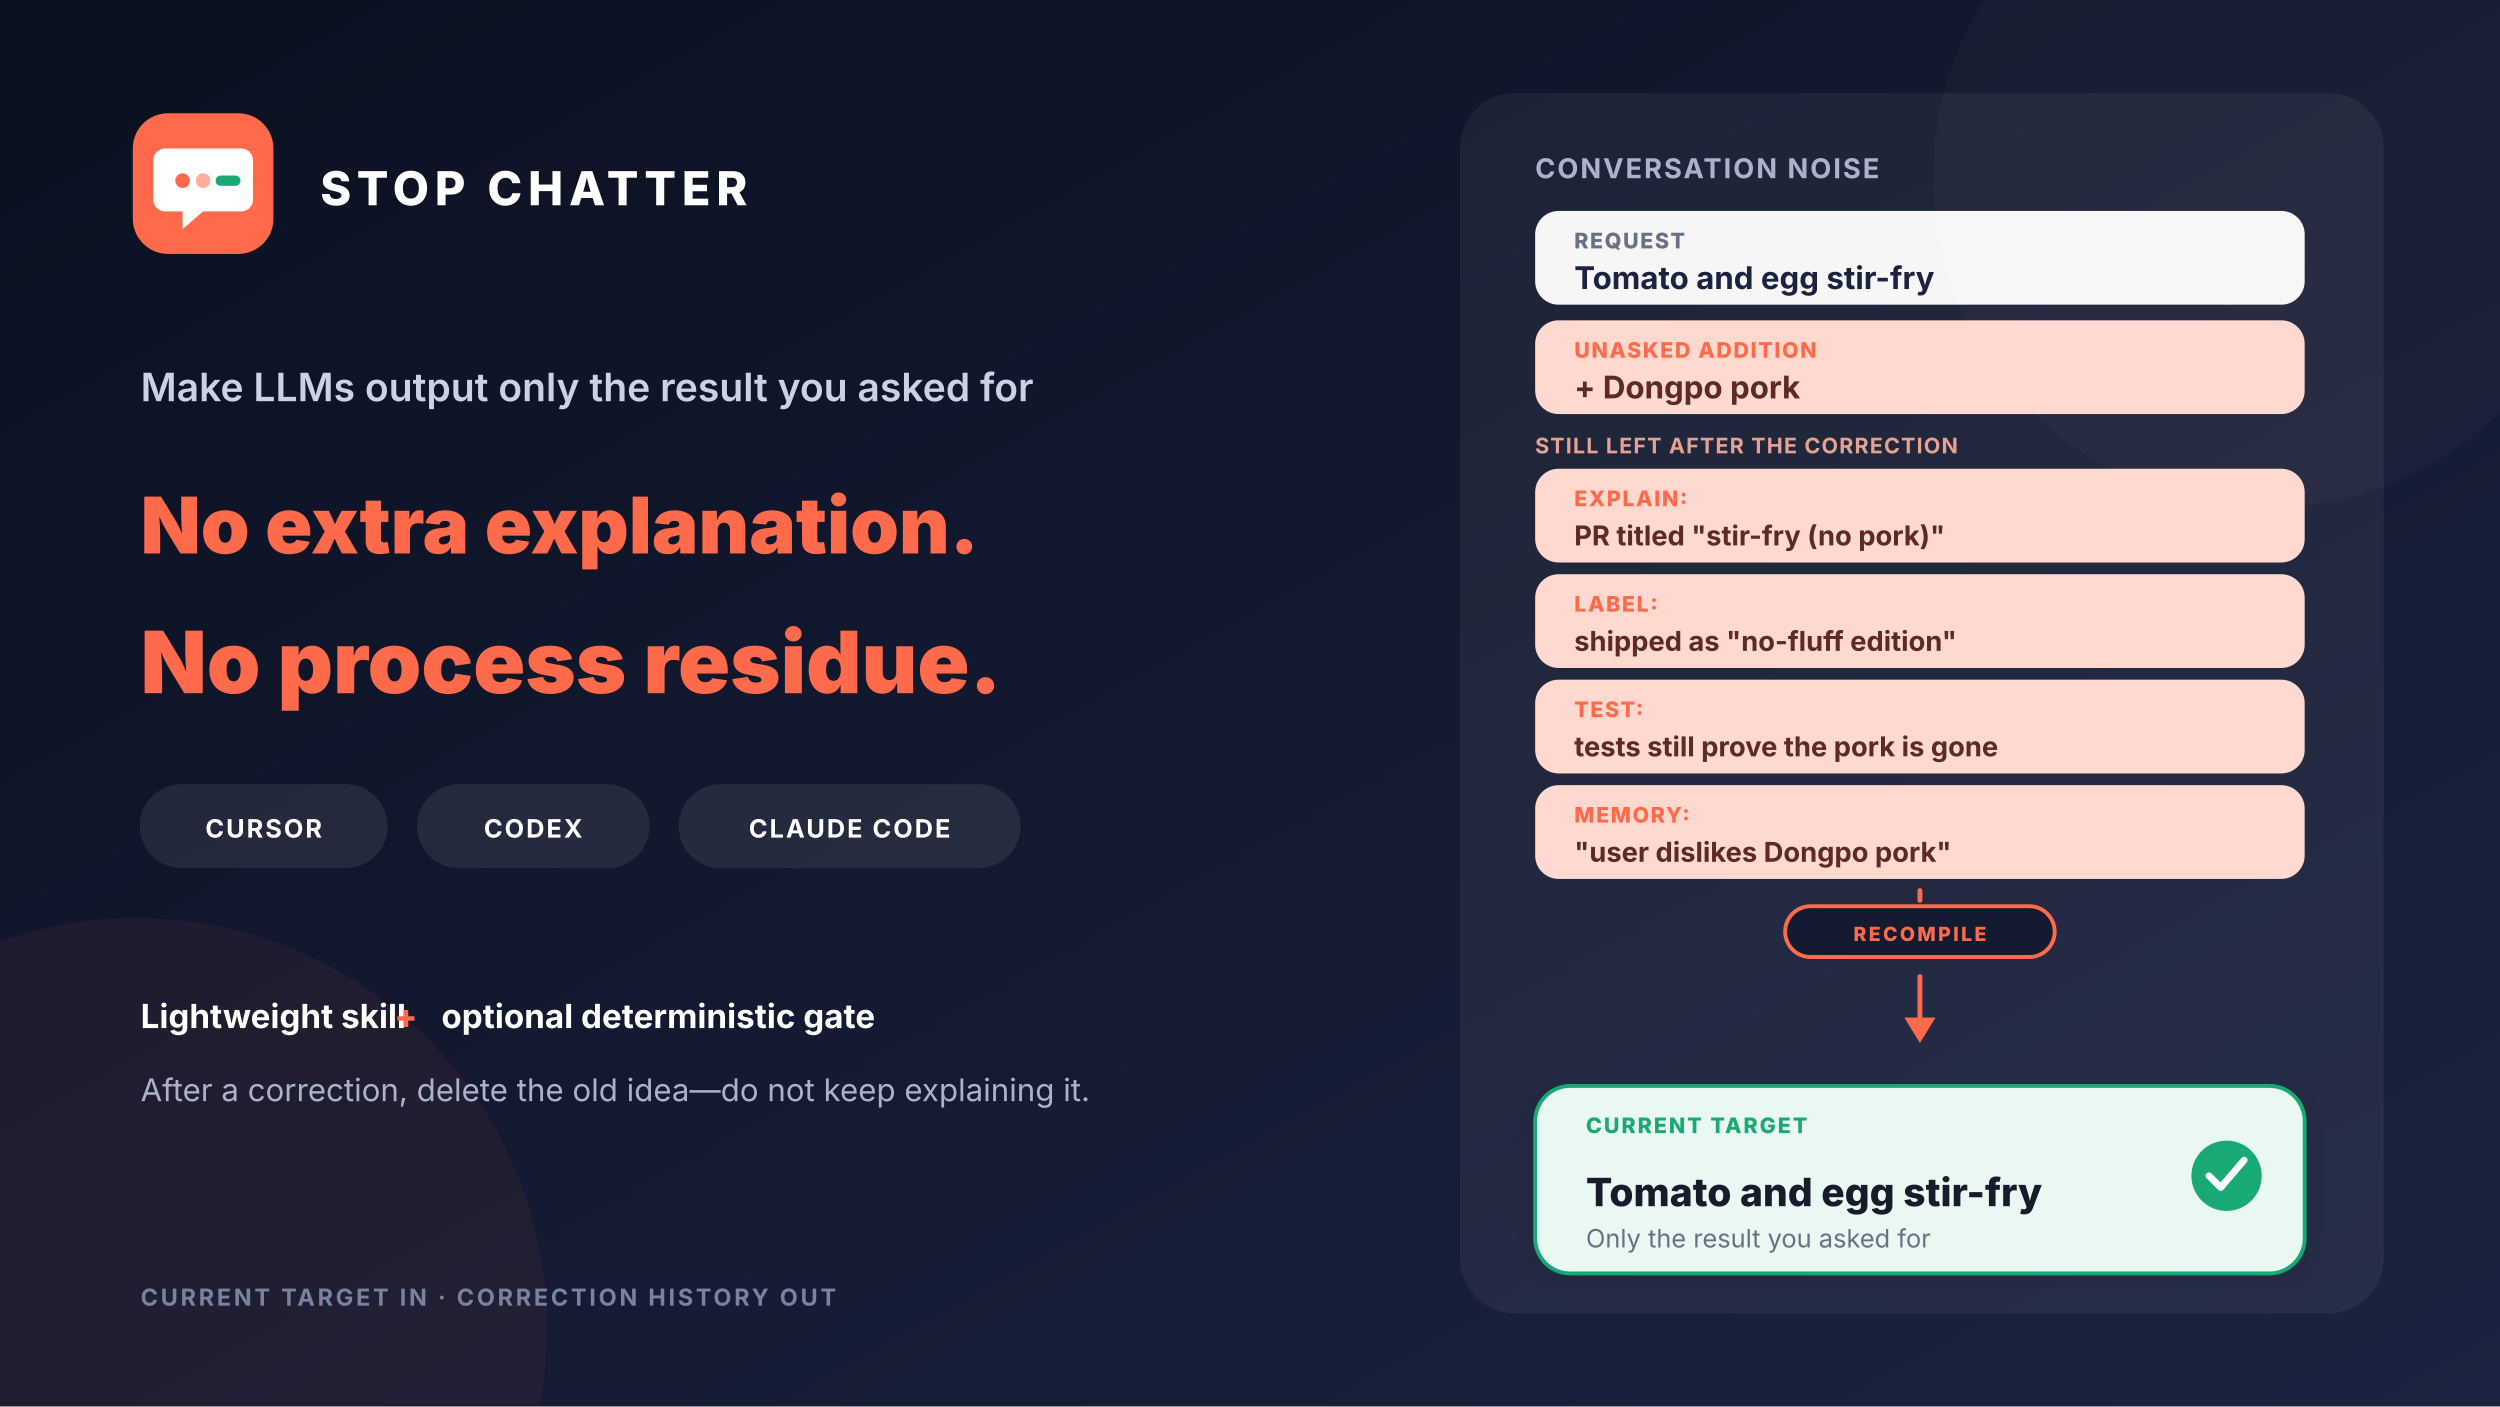
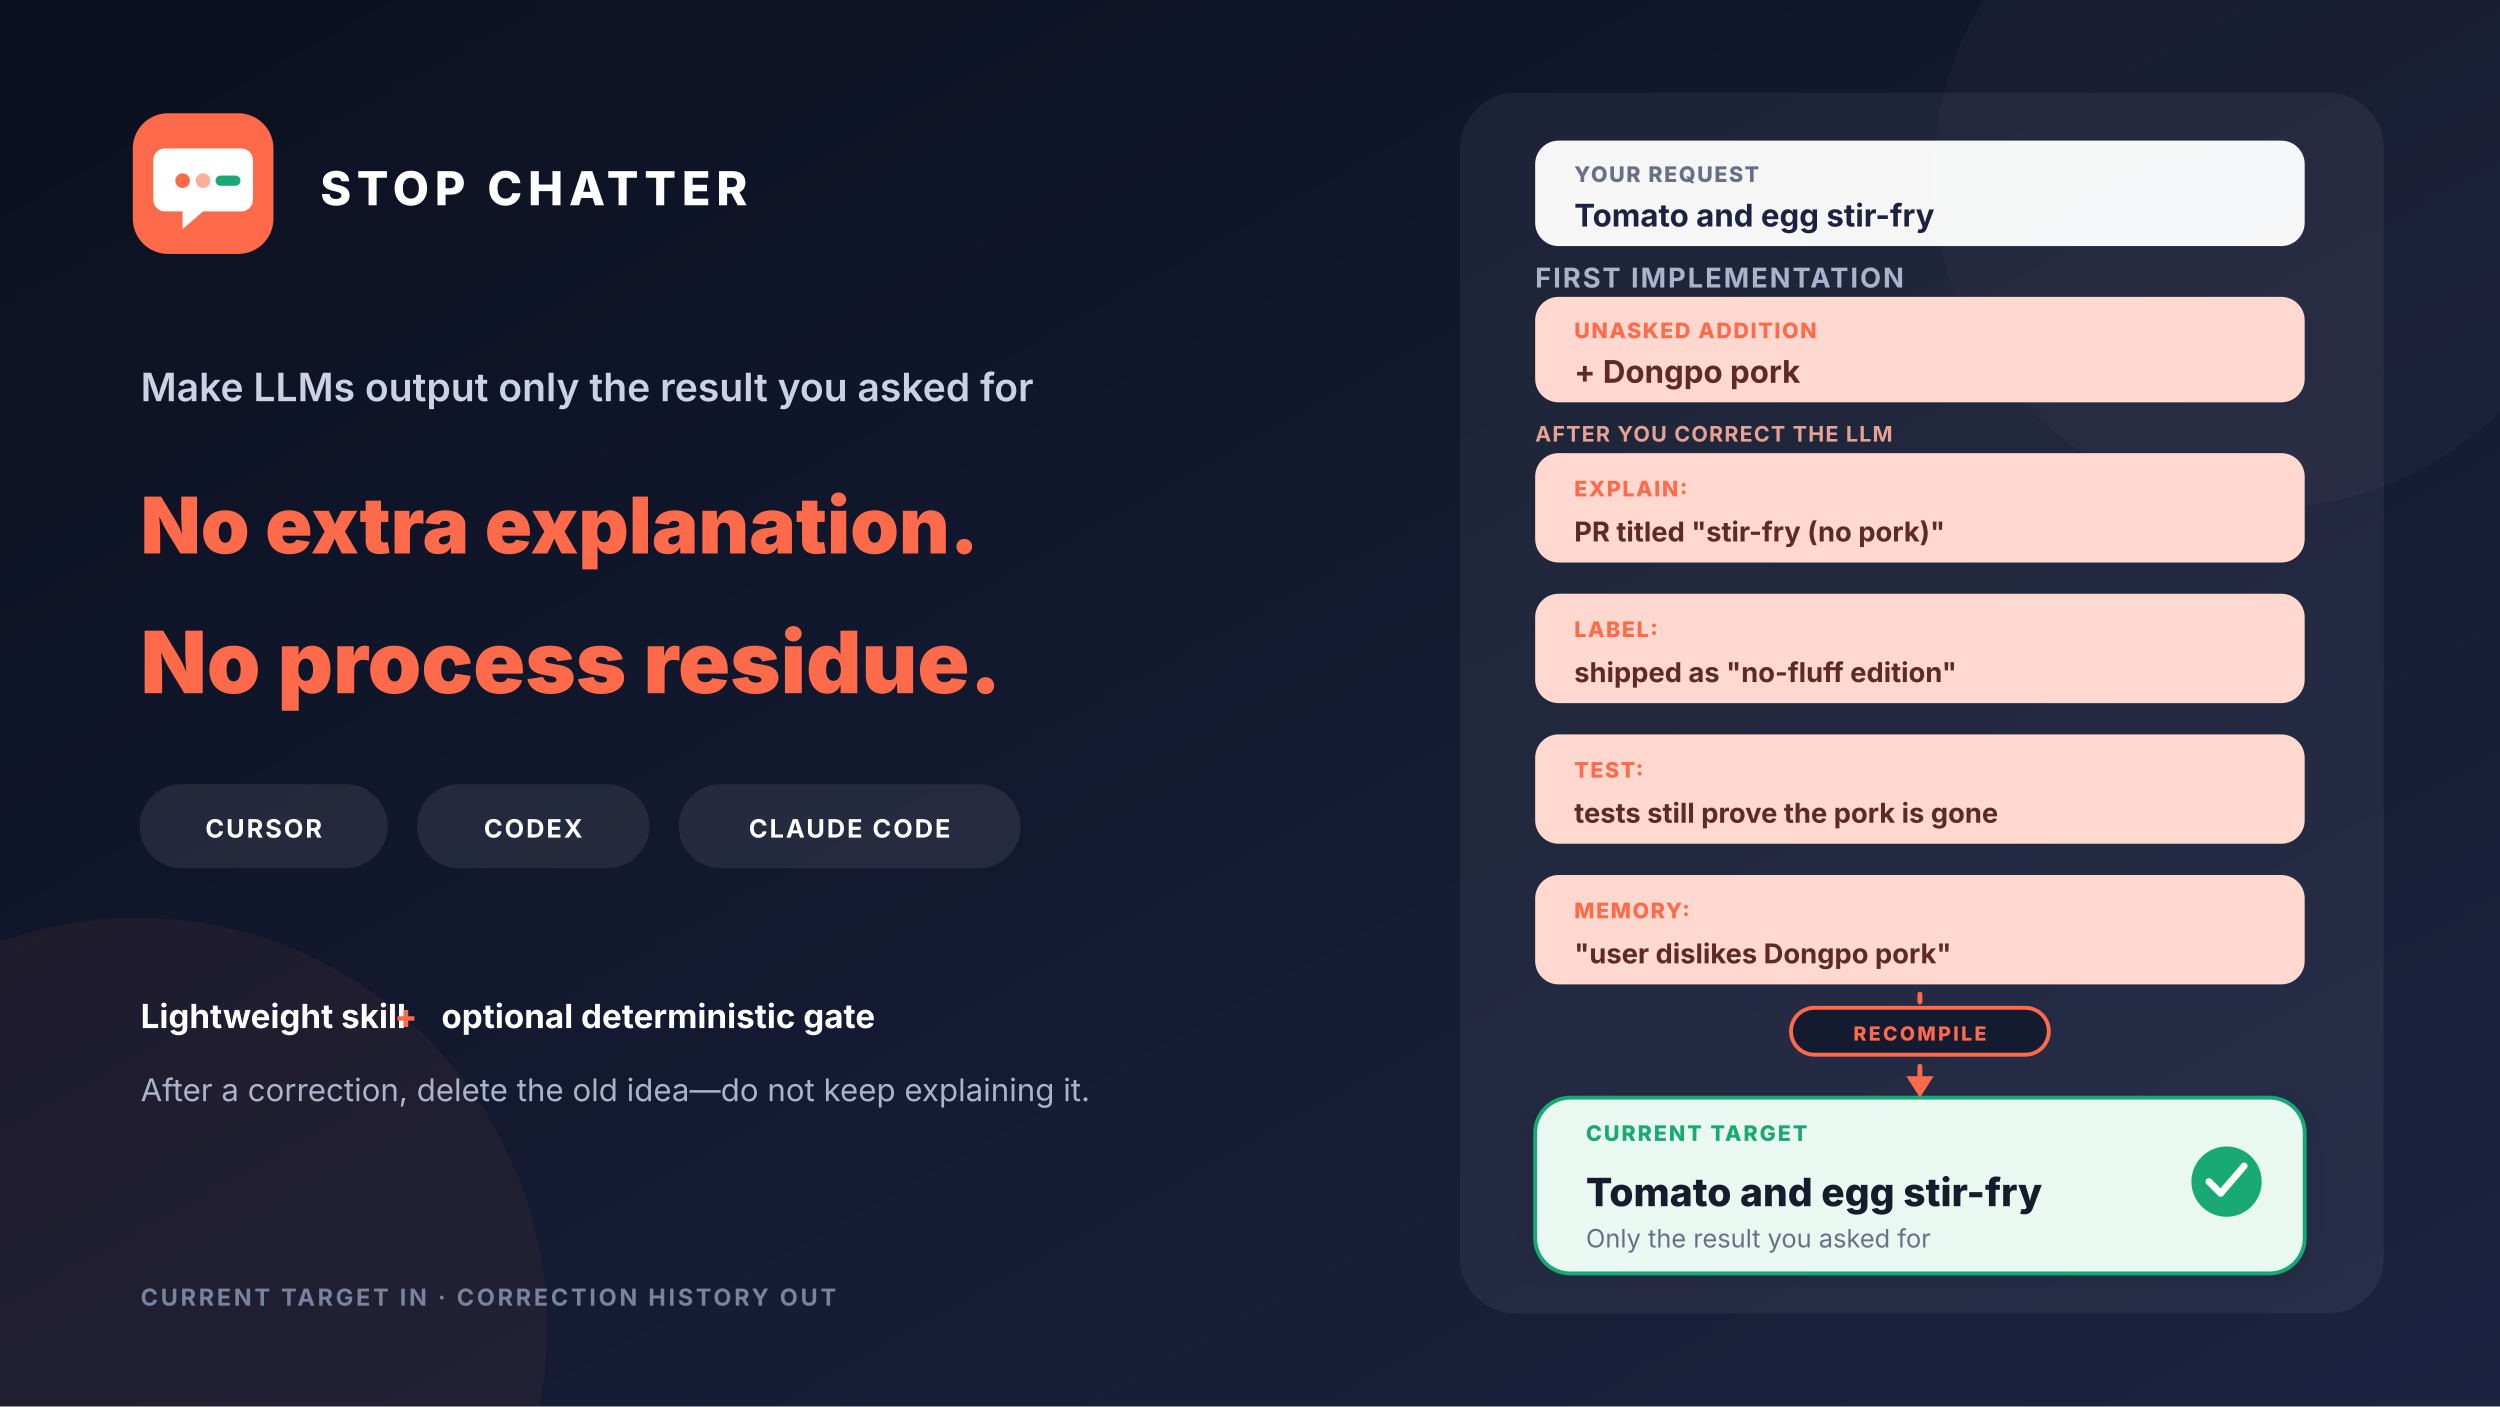
<svg xmlns="http://www.w3.org/2000/svg" viewBox="0 0 1280 720" width="1280" height="720" role="img">
  <defs>
    <linearGradient id="hero-bg" x1="0" y1="0" x2="1" y2="1">
      <stop offset="0" stop-color="#0B1020" />
      <stop offset="1" stop-color="#1B2340" />
    </linearGradient>
    <filter id="shadow" x="-8%" y="-8%" width="116%" height="116%">
      <feDropShadow dx="0" dy="4" stdDeviation="8" flood-color="#0B1020" flood-opacity="0.10" />
    </filter>
    <marker id="arrow-coral" markerWidth="10" markerHeight="8" refX="9" refY="4" orient="auto">
      <polygon points="0 0, 10 4, 0 8" fill="#FF6B4A" />
    </marker>
    <marker id="arrow-green" markerWidth="10" markerHeight="8" refX="9" refY="4" orient="auto">
      <polygon points="0 0, 10 4, 0 8" fill="#19A974" />
    </marker>
  </defs>
  <rect width="1280" height="720" fill="#0B1020" />
  <rect width="1280" height="720" fill="url(#hero-bg)" />
  <circle cx="1160" cy="90" r="170" fill="#FFFFFF" opacity="0.025" />
  <circle cx="70" cy="680" r="210" fill="#FF6B4A" opacity="0.055" />
  <g transform="translate(68 58) scale(0.75)">
    <rect width="96" height="96" rx="24" fill="#FF6B4A" />
    <path d="M22 24h52a8 8 0 0 1 8 8v27a8 8 0 0 1-8 8H48L34 79V67H22a8 8 0 0 1-8-8V32a8 8 0 0 1 8-8Z" fill="#FFFFFF" />
    <circle cx="34" cy="46" r="5" fill="#FF6B4A" />
    <circle cx="48" cy="46" r="5" fill="#FF6B4A" opacity="0.55" />
    <path d="M60 46h10" stroke="#19A974" stroke-width="7" stroke-linecap="round" />
  </g>
  <text x="164" y="96" fill="#FFFFFF" font-family="Inter,-apple-system,BlinkMacSystemFont,'Segoe UI','PingFang SC','Microsoft YaHei',sans-serif" font-size="24" font-weight="800" text-anchor="start" dominant-baseline="middle" opacity="1" letter-spacing="3">STOP CHATTER</text>
  <text x="72" y="198" fill="#CBD2E4" font-family="Inter,-apple-system,BlinkMacSystemFont,'Segoe UI','PingFang SC','Microsoft YaHei',sans-serif" font-size="20" font-weight="600" text-anchor="start" dominant-baseline="middle" opacity="1" letter-spacing="0">Make LLMs output only the result you asked for</text>
  <text x="72" y="268" fill="#FF6B4A" font-family="Inter,-apple-system,BlinkMacSystemFont,'Segoe UI','PingFang SC','Microsoft YaHei',sans-serif" font-size="40" font-weight="850" text-anchor="start" dominant-baseline="middle" opacity="1" letter-spacing="0">No extra explanation.</text>
  <text x="72" y="338" fill="#FF6B4A" font-family="Inter,-apple-system,BlinkMacSystemFont,'Segoe UI','PingFang SC','Microsoft YaHei',sans-serif" font-size="44" font-weight="850" text-anchor="start" dominant-baseline="middle" opacity="1" letter-spacing="0">No process residue.</text>
  <rect x="72" y="402" width="126" height="42" rx="21" fill="#FFFFFF" opacity="0.08" stroke="#FFFFFF" stroke-width="1" />
  <text x="135" y="424" fill="#FFFFFF" font-family="Inter,-apple-system,BlinkMacSystemFont,'Segoe UI','PingFang SC','Microsoft YaHei',sans-serif" font-size="13" font-weight="700" text-anchor="middle" dominant-baseline="middle" opacity="1" letter-spacing="1">CURSOR</text>
  <rect x="214" y="402" width="118" height="42" rx="21" fill="#FFFFFF" opacity="0.08" stroke="#FFFFFF" stroke-width="1" />
  <text x="273" y="424" fill="#FFFFFF" font-family="Inter,-apple-system,BlinkMacSystemFont,'Segoe UI','PingFang SC','Microsoft YaHei',sans-serif" font-size="13" font-weight="700" text-anchor="middle" dominant-baseline="middle" opacity="1" letter-spacing="1">CODEX</text>
  <rect x="348" y="402" width="174" height="42" rx="21" fill="#FFFFFF" opacity="0.08" stroke="#FFFFFF" stroke-width="1" />
  <text x="435" y="424" fill="#FFFFFF" font-family="Inter,-apple-system,BlinkMacSystemFont,'Segoe UI','PingFang SC','Microsoft YaHei',sans-serif" font-size="13" font-weight="700" text-anchor="middle" dominant-baseline="middle" opacity="1" letter-spacing="1">CLAUDE CODE</text>
  <text x="72" y="520" fill="#FFFFFF" font-family="Inter,-apple-system,BlinkMacSystemFont,'Segoe UI','PingFang SC','Microsoft YaHei',sans-serif" font-size="17" font-weight="700" text-anchor="start" dominant-baseline="middle" opacity="1" letter-spacing="0">Lightweight skill</text>
  <text x="202" y="520" fill="#FF6B4A" font-family="Inter,-apple-system,BlinkMacSystemFont,'Segoe UI','PingFang SC','Microsoft YaHei',sans-serif" font-size="17" font-weight="800" text-anchor="start" dominant-baseline="middle" opacity="1" letter-spacing="0">+</text>
  <text x="226" y="520" fill="#FFFFFF" font-family="Inter,-apple-system,BlinkMacSystemFont,'Segoe UI','PingFang SC','Microsoft YaHei',sans-serif" font-size="17" font-weight="700" text-anchor="start" dominant-baseline="middle" opacity="1" letter-spacing="0">optional deterministic gate</text>
  <text x="72" y="558" fill="#AAB3CB" font-family="Inter,-apple-system,BlinkMacSystemFont,'Segoe UI','PingFang SC','Microsoft YaHei',sans-serif" font-size="16" font-weight="400" text-anchor="start" dominant-baseline="middle" opacity="1" letter-spacing="0">After a correction, delete the old idea—do not keep explaining it.</text>
  <rect x="748" y="48" width="472" height="624" rx="28" fill="#FFFFFF" opacity="0.055" stroke="#FFFFFF" stroke-width="1" />
-   <text x="786" y="86" fill="#AAB3CB" font-family="Inter,-apple-system,BlinkMacSystemFont,'Segoe UI','PingFang SC','Microsoft YaHei',sans-serif" font-size="14" font-weight="700" text-anchor="start" dominant-baseline="middle" opacity="1" letter-spacing="1">CONVERSATION NOISE</text>
-   <rect x="786" y="108" width="394" height="48" rx="12" fill="#FFFFFF" opacity="0.96" />
-   <text x="806" y="123" fill="#687086" font-family="Inter,-apple-system,BlinkMacSystemFont,'Segoe UI','PingFang SC','Microsoft YaHei',sans-serif" font-size="11" font-weight="800" text-anchor="start" dominant-baseline="middle" opacity="1" letter-spacing="0.8">REQUEST</text>
-   <text x="806" y="142" fill="#1B2340" font-family="Inter,-apple-system,BlinkMacSystemFont,'Segoe UI','PingFang SC','Microsoft YaHei',sans-serif" font-size="16" font-weight="700" text-anchor="start" dominant-baseline="middle" opacity="1" letter-spacing="0">Tomato and egg stir-fry</text>
-   <rect x="786" y="164" width="394" height="48" rx="12" fill="#FFD8CF" opacity="1" />
-   <text x="806" y="179" fill="#FF6B4A" font-family="Inter,-apple-system,BlinkMacSystemFont,'Segoe UI','PingFang SC','Microsoft YaHei',sans-serif" font-size="11" font-weight="800" text-anchor="start" dominant-baseline="middle" opacity="1" letter-spacing="0.8">UNASKED ADDITION</text>
-   <text x="806" y="198" fill="#5D2B24" font-family="Inter,-apple-system,BlinkMacSystemFont,'Segoe UI','PingFang SC','Microsoft YaHei',sans-serif" font-size="16" font-weight="700" text-anchor="start" dominant-baseline="middle" opacity="1" letter-spacing="0">+ Dongpo pork</text>
-   <text x="786" y="228" fill="#E7A193" font-family="Inter,-apple-system,BlinkMacSystemFont,'Segoe UI','PingFang SC','Microsoft YaHei',sans-serif" font-size="11" font-weight="700" text-anchor="start" dominant-baseline="middle" opacity="1" letter-spacing="0.6">STILL LEFT AFTER THE CORRECTION</text>
-   <rect x="786" y="240" width="394" height="48" rx="12" fill="#FFD8CF" opacity="1" />
-   <text x="806" y="255" fill="#FF6B4A" font-family="Inter,-apple-system,BlinkMacSystemFont,'Segoe UI','PingFang SC','Microsoft YaHei',sans-serif" font-size="11" font-weight="800" text-anchor="start" dominant-baseline="middle" opacity="1" letter-spacing="0.8">EXPLAIN:</text>
-   <text x="806" y="274" fill="#5D2B24" font-family="Inter,-apple-system,BlinkMacSystemFont,'Segoe UI','PingFang SC','Microsoft YaHei',sans-serif" font-size="14" font-weight="650" text-anchor="start" dominant-baseline="middle" opacity="1" letter-spacing="0">PR titled "stir-fry (no pork)"</text>
-   <rect x="786" y="294" width="394" height="48" rx="12" fill="#FFD8CF" opacity="1" />
-   <text x="806" y="309" fill="#FF6B4A" font-family="Inter,-apple-system,BlinkMacSystemFont,'Segoe UI','PingFang SC','Microsoft YaHei',sans-serif" font-size="11" font-weight="800" text-anchor="start" dominant-baseline="middle" opacity="1" letter-spacing="0.8">LABEL:</text>
-   <text x="806" y="328" fill="#5D2B24" font-family="Inter,-apple-system,BlinkMacSystemFont,'Segoe UI','PingFang SC','Microsoft YaHei',sans-serif" font-size="14" font-weight="650" text-anchor="start" dominant-baseline="middle" opacity="1" letter-spacing="0">shipped as "no-fluff edition"</text>
-   <rect x="786" y="348" width="394" height="48" rx="12" fill="#FFD8CF" opacity="1" />
-   <text x="806" y="363" fill="#FF6B4A" font-family="Inter,-apple-system,BlinkMacSystemFont,'Segoe UI','PingFang SC','Microsoft YaHei',sans-serif" font-size="11" font-weight="800" text-anchor="start" dominant-baseline="middle" opacity="1" letter-spacing="0.8">TEST:</text>
-   <text x="806" y="382" fill="#5D2B24" font-family="Inter,-apple-system,BlinkMacSystemFont,'Segoe UI','PingFang SC','Microsoft YaHei',sans-serif" font-size="14" font-weight="650" text-anchor="start" dominant-baseline="middle" opacity="1" letter-spacing="0">tests still prove the pork is gone</text>
-   <rect x="786" y="402" width="394" height="48" rx="12" fill="#FFD8CF" opacity="1" />
-   <text x="806" y="417" fill="#FF6B4A" font-family="Inter,-apple-system,BlinkMacSystemFont,'Segoe UI','PingFang SC','Microsoft YaHei',sans-serif" font-size="11" font-weight="800" text-anchor="start" dominant-baseline="middle" opacity="1" letter-spacing="0.8">MEMORY:</text>
-   <text x="806" y="436" fill="#5D2B24" font-family="Inter,-apple-system,BlinkMacSystemFont,'Segoe UI','PingFang SC','Microsoft YaHei',sans-serif" font-size="14" font-weight="650" text-anchor="start" dominant-baseline="middle" opacity="1" letter-spacing="0">"user dislikes Dongpo pork"</text>
-   <line x1="983" y1="456" x2="983" y2="461" stroke="#FF6B4A" stroke-width="2.5" stroke-linecap="round" />
-   <rect x="914" y="464" width="138" height="26" rx="13" fill="#141B31" opacity="1" stroke="#FF6B4A" stroke-width="2" />
-   <text x="983" y="478" fill="#FF6B4A" font-family="Inter,-apple-system,BlinkMacSystemFont,'Segoe UI','PingFang SC','Microsoft YaHei',sans-serif" font-size="10" font-weight="800" text-anchor="middle" dominant-baseline="middle" opacity="1" letter-spacing="1.2">RECOMPILE</text>
-   <line x1="983" y1="500" x2="983" y2="522" stroke="#FF6B4A" stroke-width="2.5" stroke-linecap="round" />
-   <path d="M975 521 L983 534 L991 521 Z" fill="#FF6B4A" />
-   <rect x="786" y="556" width="394" height="96" rx="18" fill="#EAF8F2" opacity="1" stroke="#19A974" stroke-width="2" filter="url(#shadow)" />
-   <text x="812" y="576" fill="#19A974" font-family="Inter,-apple-system,BlinkMacSystemFont,'Segoe UI','PingFang SC','Microsoft YaHei',sans-serif" font-size="11" font-weight="800" text-anchor="start" dominant-baseline="middle" opacity="1" letter-spacing="1">CURRENT TARGET</text>
+   <rect x="786" y="72" width="394" height="54" rx="12" fill="#FFFFFF" opacity="0.96" />
+   <text x="806" y="89" fill="#687086" font-family="Inter,-apple-system,BlinkMacSystemFont,'Segoe UI','PingFang SC','Microsoft YaHei',sans-serif" font-size="11" font-weight="800" text-anchor="start" dominant-baseline="middle" opacity="1" letter-spacing="0.8">YOUR REQUEST</text>
+   <text x="806" y="110" fill="#1B2340" font-family="Inter,-apple-system,BlinkMacSystemFont,'Segoe UI','PingFang SC','Microsoft YaHei',sans-serif" font-size="16" font-weight="700" text-anchor="start" dominant-baseline="middle" opacity="1" letter-spacing="0">Tomato and egg stir-fry</text>
+   <text x="786" y="142" fill="#AAB3CB" font-family="Inter,-apple-system,BlinkMacSystemFont,'Segoe UI','PingFang SC','Microsoft YaHei',sans-serif" font-size="14" font-weight="700" text-anchor="start" dominant-baseline="middle" opacity="1" letter-spacing="1">FIRST IMPLEMENTATION</text>
+   <rect x="786" y="152" width="394" height="54" rx="12" fill="#FFD8CF" opacity="1" />
+   <text x="806" y="169" fill="#FF6B4A" font-family="Inter,-apple-system,BlinkMacSystemFont,'Segoe UI','PingFang SC','Microsoft YaHei',sans-serif" font-size="11" font-weight="800" text-anchor="start" dominant-baseline="middle" opacity="1" letter-spacing="0.8">UNASKED ADDITION</text>
+   <text x="806" y="190" fill="#5D2B24" font-family="Inter,-apple-system,BlinkMacSystemFont,'Segoe UI','PingFang SC','Microsoft YaHei',sans-serif" font-size="16" font-weight="700" text-anchor="start" dominant-baseline="middle" opacity="1" letter-spacing="0">+ Dongpo pork</text>
+   <text x="786" y="222" fill="#E7A193" font-family="Inter,-apple-system,BlinkMacSystemFont,'Segoe UI','PingFang SC','Microsoft YaHei',sans-serif" font-size="11" font-weight="700" text-anchor="start" dominant-baseline="middle" opacity="1" letter-spacing="0.6">AFTER YOU CORRECT THE LLM</text>
+   <rect x="786" y="232" width="394" height="56" rx="12" fill="#FFD8CF" opacity="1" />
+   <text x="806" y="250" fill="#FF6B4A" font-family="Inter,-apple-system,BlinkMacSystemFont,'Segoe UI','PingFang SC','Microsoft YaHei',sans-serif" font-size="11" font-weight="800" text-anchor="start" dominant-baseline="middle" opacity="1" letter-spacing="0.8">EXPLAIN:</text>
+   <text x="806" y="272" fill="#5D2B24" font-family="Inter,-apple-system,BlinkMacSystemFont,'Segoe UI','PingFang SC','Microsoft YaHei',sans-serif" font-size="14" font-weight="650" text-anchor="start" dominant-baseline="middle" opacity="1" letter-spacing="0">PR titled "stir-fry (no pork)"</text>
+   <rect x="786" y="304" width="394" height="56" rx="12" fill="#FFD8CF" opacity="1" />
+   <text x="806" y="322" fill="#FF6B4A" font-family="Inter,-apple-system,BlinkMacSystemFont,'Segoe UI','PingFang SC','Microsoft YaHei',sans-serif" font-size="11" font-weight="800" text-anchor="start" dominant-baseline="middle" opacity="1" letter-spacing="0.8">LABEL:</text>
+   <text x="806" y="344" fill="#5D2B24" font-family="Inter,-apple-system,BlinkMacSystemFont,'Segoe UI','PingFang SC','Microsoft YaHei',sans-serif" font-size="14" font-weight="650" text-anchor="start" dominant-baseline="middle" opacity="1" letter-spacing="0">shipped as "no-fluff edition"</text>
+   <rect x="786" y="376" width="394" height="56" rx="12" fill="#FFD8CF" opacity="1" />
+   <text x="806" y="394" fill="#FF6B4A" font-family="Inter,-apple-system,BlinkMacSystemFont,'Segoe UI','PingFang SC','Microsoft YaHei',sans-serif" font-size="11" font-weight="800" text-anchor="start" dominant-baseline="middle" opacity="1" letter-spacing="0.8">TEST:</text>
+   <text x="806" y="416" fill="#5D2B24" font-family="Inter,-apple-system,BlinkMacSystemFont,'Segoe UI','PingFang SC','Microsoft YaHei',sans-serif" font-size="14" font-weight="650" text-anchor="start" dominant-baseline="middle" opacity="1" letter-spacing="0">tests still prove the pork is gone</text>
+   <rect x="786" y="448" width="394" height="56" rx="12" fill="#FFD8CF" opacity="1" />
+   <text x="806" y="466" fill="#FF6B4A" font-family="Inter,-apple-system,BlinkMacSystemFont,'Segoe UI','PingFang SC','Microsoft YaHei',sans-serif" font-size="11" font-weight="800" text-anchor="start" dominant-baseline="middle" opacity="1" letter-spacing="0.8">MEMORY:</text>
+   <text x="806" y="488" fill="#5D2B24" font-family="Inter,-apple-system,BlinkMacSystemFont,'Segoe UI','PingFang SC','Microsoft YaHei',sans-serif" font-size="14" font-weight="650" text-anchor="start" dominant-baseline="middle" opacity="1" letter-spacing="0">"user dislikes Dongpo pork"</text>
+   <rect x="786" y="562" width="394" height="90" rx="18" fill="#EAF8F2" opacity="1" stroke="#19A974" stroke-width="2" filter="url(#shadow)" />
+   <text x="812" y="580" fill="#19A974" font-family="Inter,-apple-system,BlinkMacSystemFont,'Segoe UI','PingFang SC','Microsoft YaHei',sans-serif" font-size="11" font-weight="800" text-anchor="start" dominant-baseline="middle" opacity="1" letter-spacing="1">CURRENT TARGET</text>
  <text x="812" y="610" fill="#171C2C" font-family="Inter,-apple-system,BlinkMacSystemFont,'Segoe UI','PingFang SC','Microsoft YaHei',sans-serif" font-size="20" font-weight="800" text-anchor="start" dominant-baseline="middle" opacity="1" letter-spacing="0">Tomato and egg stir-fry</text>
  <text x="812" y="634" fill="#687086" font-family="Inter,-apple-system,BlinkMacSystemFont,'Segoe UI','PingFang SC','Microsoft YaHei',sans-serif" font-size="13" font-weight="400" text-anchor="start" dominant-baseline="middle" opacity="1" letter-spacing="0">Only the result you asked for</text>
-   <circle cx="1140" cy="602" r="18" fill="#19A974" />
-   <path d="M1131 602l6 6 12-14" fill="none" stroke="#FFFFFF" stroke-width="3.5" stroke-linecap="round" stroke-linejoin="round" />
+   <circle cx="1140" cy="605" r="18" fill="#19A974" />
+   <path d="M1131 605l6 6 12-14" fill="none" stroke="#FFFFFF" stroke-width="3.5" stroke-linecap="round" stroke-linejoin="round" />
+   <line x1="983" y1="509" x2="983" y2="513" stroke="#FF6B4A" stroke-width="2.5" stroke-linecap="round" />
+   <rect x="917" y="516" width="132" height="24" rx="12" fill="#141B31" opacity="1" stroke="#FF6B4A" stroke-width="2" />
+   <text x="983" y="529" fill="#FF6B4A" font-family="Inter,-apple-system,BlinkMacSystemFont,'Segoe UI','PingFang SC','Microsoft YaHei',sans-serif" font-size="10" font-weight="800" text-anchor="middle" dominant-baseline="middle" opacity="1" letter-spacing="1.2">RECOMPILE</text>
+   <line x1="983" y1="546" x2="983" y2="552" stroke="#FF6B4A" stroke-width="2.5" stroke-linecap="round" />
+   <path d="M976 551 L983 562 L990 551 Z" fill="#FF6B4A" />
  <text x="72" y="664" fill="#78839F" font-family="Inter,-apple-system,BlinkMacSystemFont,'Segoe UI','PingFang SC','Microsoft YaHei',sans-serif" font-size="12" font-weight="700" text-anchor="start" dominant-baseline="middle" opacity="1" letter-spacing="1.4">CURRENT TARGET IN · CORRECTION HISTORY OUT</text>
</svg>
